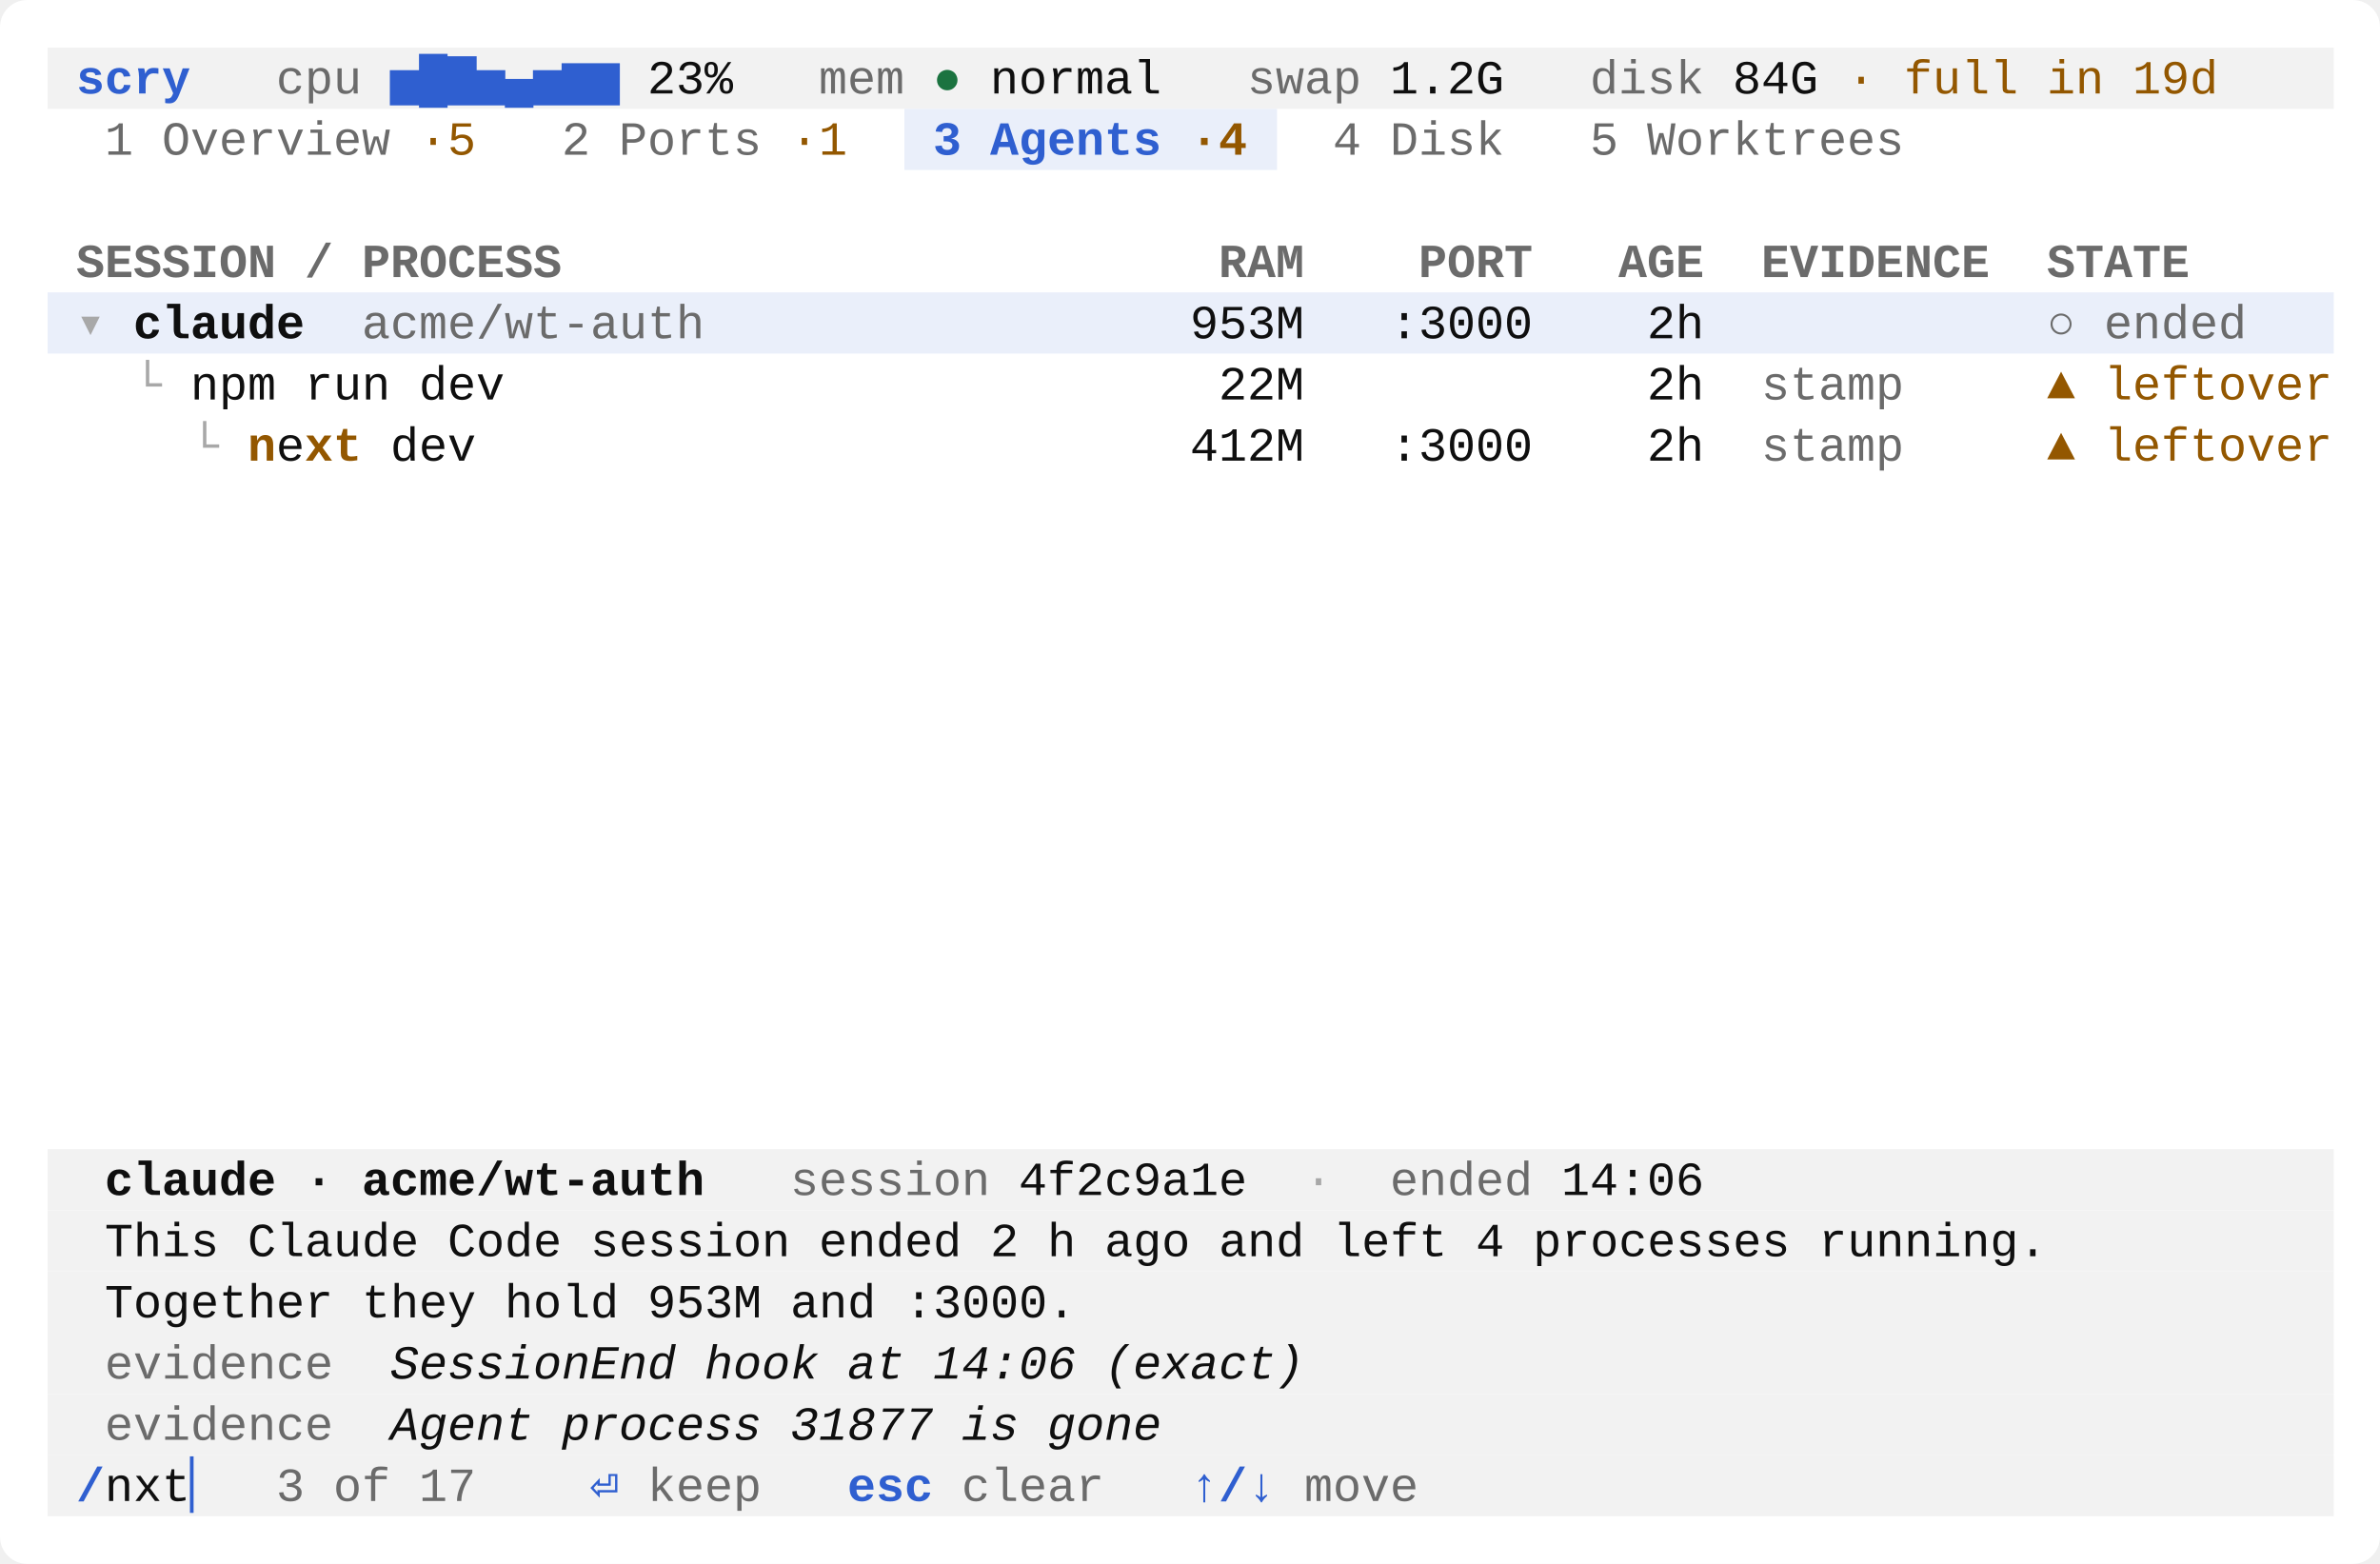
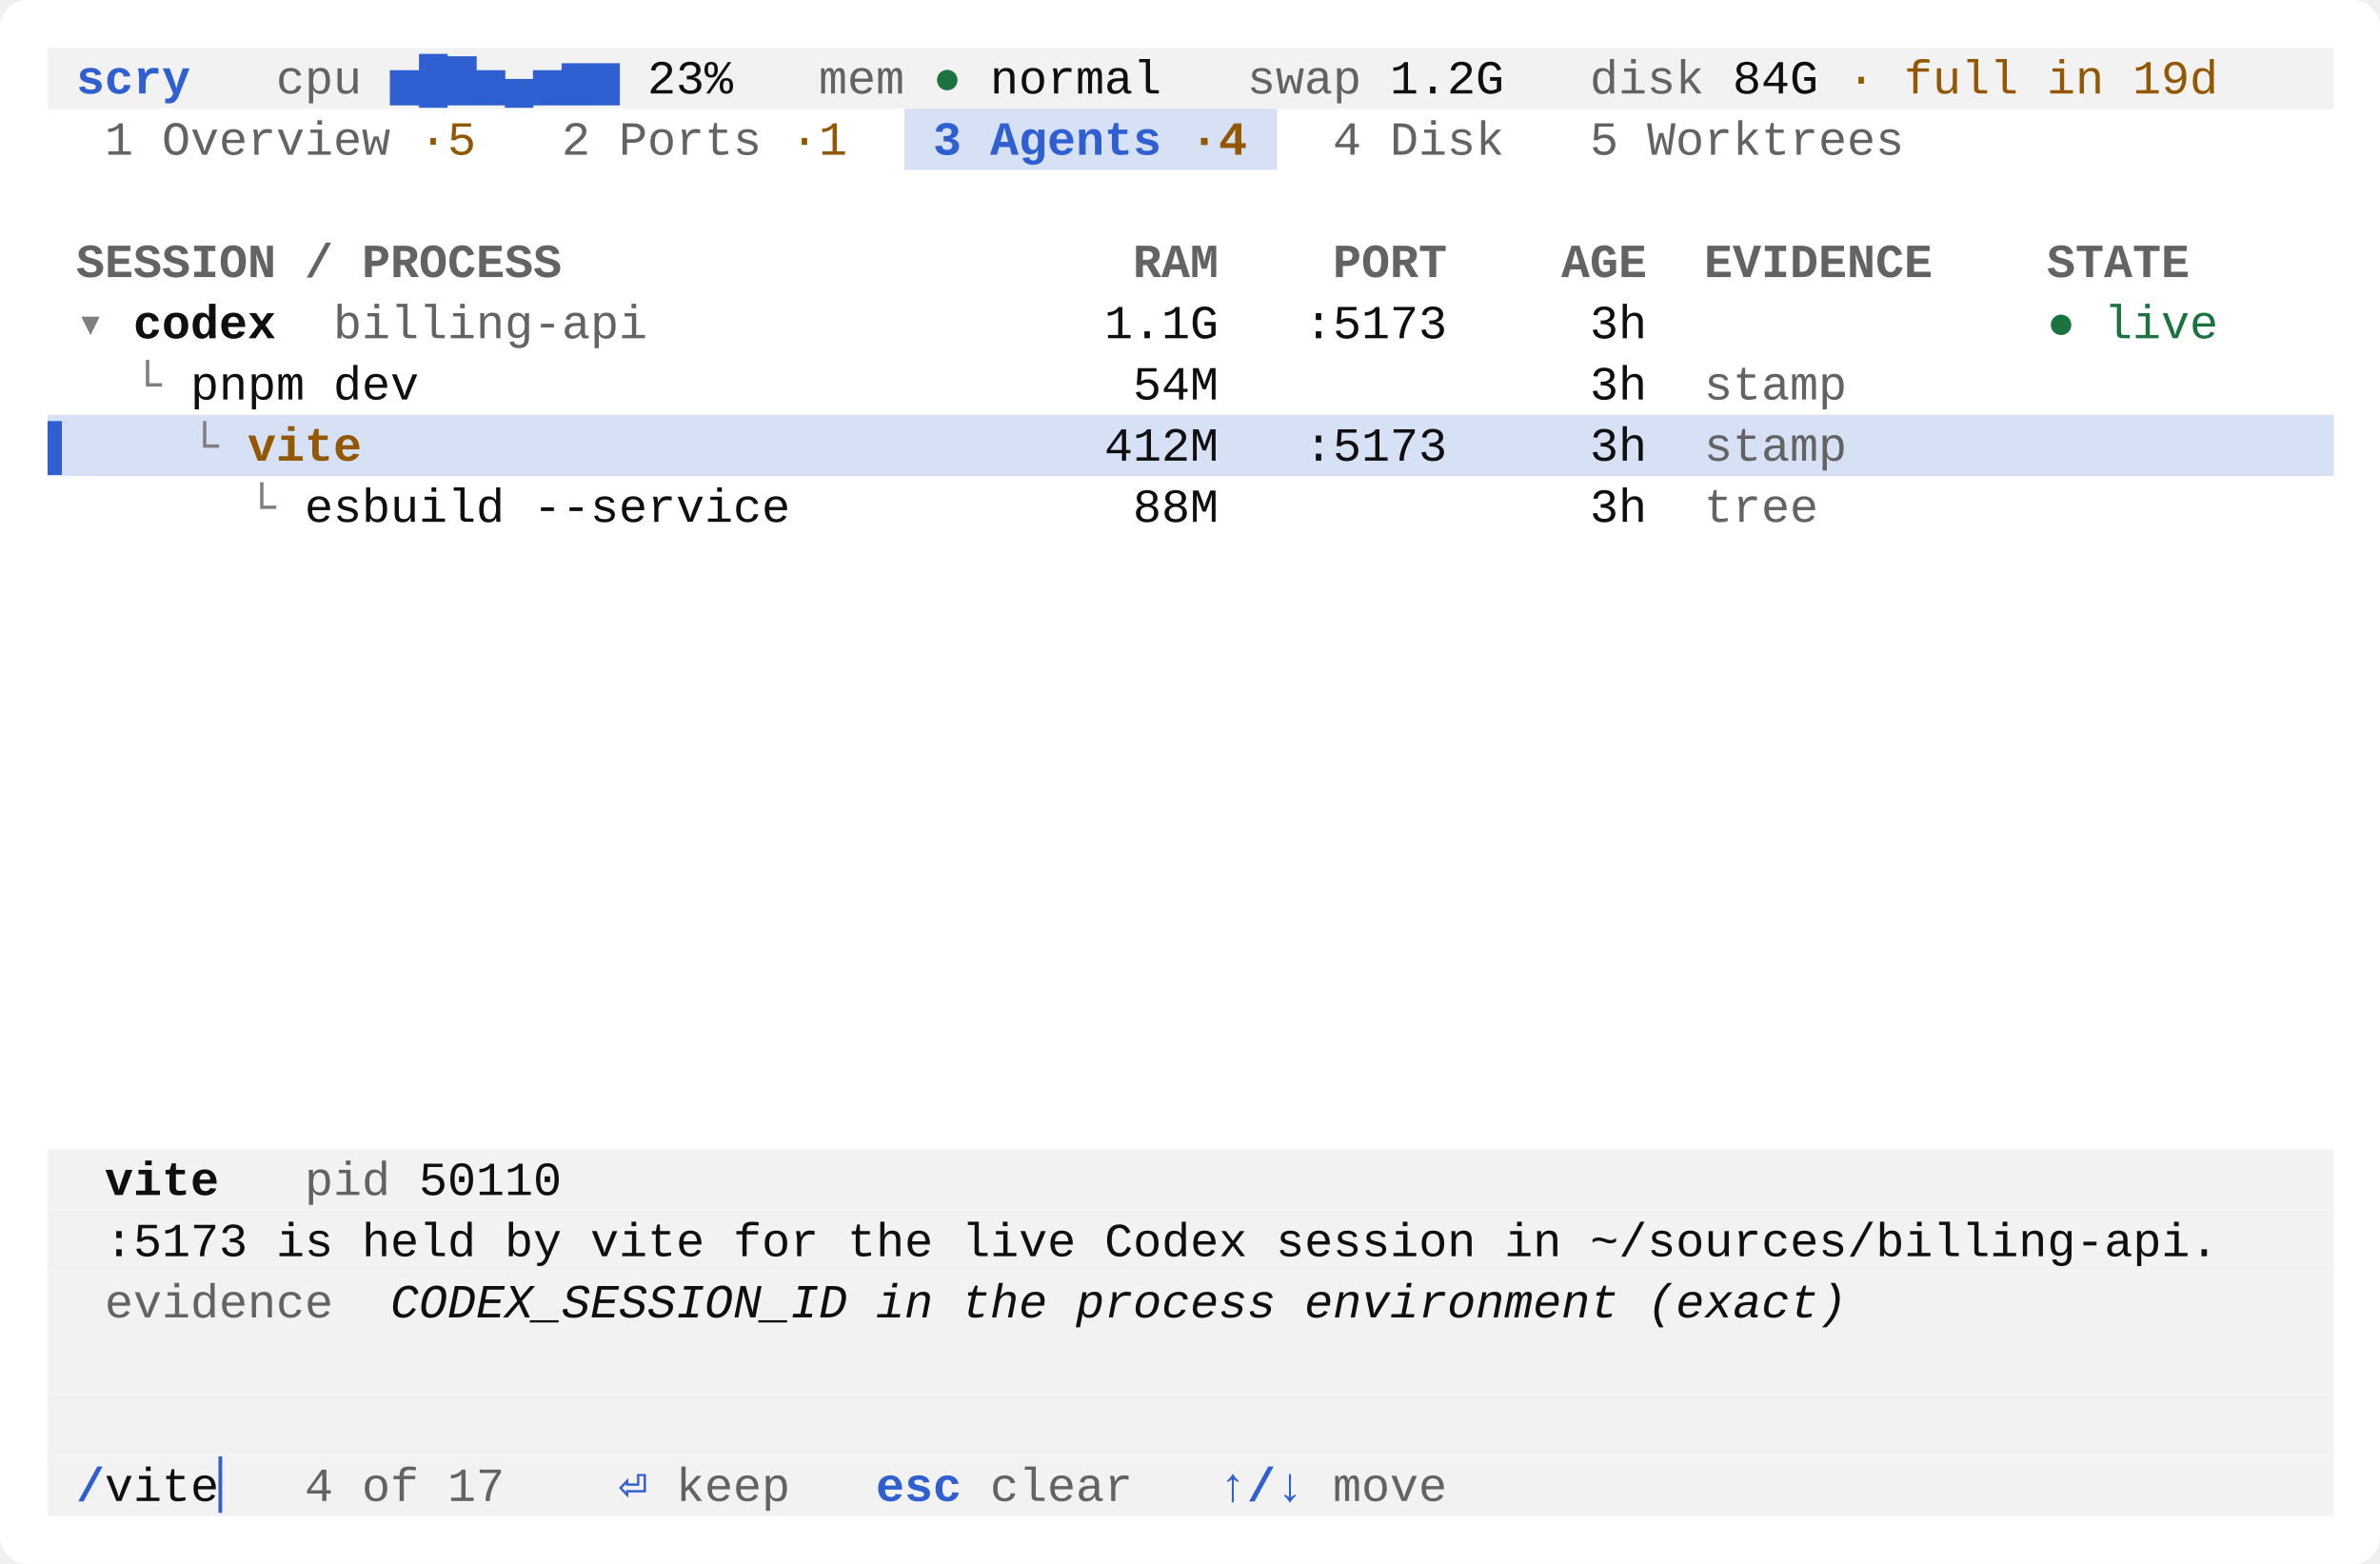
<svg xmlns="http://www.w3.org/2000/svg" width="700" height="460" viewBox="0 0 700 460">
  <style>text{font-family:ui-monospace,SFMono-Regular,"SF Mono",Menlo,Consolas,"Liberation Mono","DejaVu Sans Mono",monospace;font-size:14px;white-space:pre}</style>
  <rect width="700" height="460" rx="8" fill="#ffffff" />
  <g transform="translate(14 14)">
    <rect x="0.0" y="0" width="672.4" height="18" fill="#f2f2f2" />
    <text x="8.4" y="13.5" fill="#2f5fd0" textLength="33.6" lengthAdjust="spacingAndGlyphs" xml:space="preserve" font-weight="700">scry</text>
-     <text x="67.2" y="13.5" fill="#6b6b6b" textLength="25.2" lengthAdjust="spacingAndGlyphs" xml:space="preserve">cpu</text>
+     <text x="67.2" y="13.5" fill="#636363" textLength="25.2" lengthAdjust="spacingAndGlyphs" xml:space="preserve">cpu</text>
    <text x="100.8" y="13.5" fill="#2f5fd0" textLength="67.2" lengthAdjust="spacingAndGlyphs" xml:space="preserve">▅█▇▅▄▅▆▆</text>
    <text x="176.4" y="13.5" fill="#0f0f0f" textLength="25.2" lengthAdjust="spacingAndGlyphs" xml:space="preserve">23%</text>
-     <text x="226.8" y="13.5" fill="#6b6b6b" textLength="25.2" lengthAdjust="spacingAndGlyphs" xml:space="preserve">mem</text>
+     <text x="226.8" y="13.5" fill="#636363" textLength="25.2" lengthAdjust="spacingAndGlyphs" xml:space="preserve">mem</text>
    <text x="260.4" y="13.5" fill="#1b7340" textLength="8.4" lengthAdjust="spacingAndGlyphs" xml:space="preserve">●</text>
    <text x="277.2" y="13.5" fill="#0f0f0f" textLength="50.4" lengthAdjust="spacingAndGlyphs" xml:space="preserve">normal</text>
-     <text x="352.8" y="13.5" fill="#6b6b6b" textLength="33.6" lengthAdjust="spacingAndGlyphs" xml:space="preserve">swap</text>
+     <text x="352.8" y="13.5" fill="#636363" textLength="33.6" lengthAdjust="spacingAndGlyphs" xml:space="preserve">swap</text>
    <text x="394.8" y="13.5" fill="#0f0f0f" textLength="33.6" lengthAdjust="spacingAndGlyphs" xml:space="preserve">1.2G</text>
-     <text x="453.6" y="13.5" fill="#6b6b6b" textLength="33.6" lengthAdjust="spacingAndGlyphs" xml:space="preserve">disk</text>
+     <text x="453.6" y="13.5" fill="#636363" textLength="33.6" lengthAdjust="spacingAndGlyphs" xml:space="preserve">disk</text>
    <text x="495.6" y="13.5" fill="#0f0f0f" textLength="25.2" lengthAdjust="spacingAndGlyphs" xml:space="preserve">84G</text>
    <text x="529.2" y="13.5" fill="#935700" textLength="109.2" lengthAdjust="spacingAndGlyphs" xml:space="preserve">· full in 19d</text>
-     <rect x="252.0" y="18" width="109.6" height="18" fill="#eaeffa" />
-     <text x="16.8" y="31.5" fill="#6b6b6b" textLength="84.0" lengthAdjust="spacingAndGlyphs" xml:space="preserve">1 Overview</text>
+     <rect x="252.0" y="18" width="109.6" height="18" fill="#d7e1f6" />
+     <text x="16.8" y="31.5" fill="#636363" textLength="84.0" lengthAdjust="spacingAndGlyphs" xml:space="preserve">1 Overview</text>
    <text x="109.2" y="31.5" fill="#935700" textLength="16.8" lengthAdjust="spacingAndGlyphs" xml:space="preserve">·5</text>
-     <text x="151.2" y="31.5" fill="#6b6b6b" textLength="58.8" lengthAdjust="spacingAndGlyphs" xml:space="preserve">2 Ports</text>
+     <text x="151.2" y="31.5" fill="#636363" textLength="58.8" lengthAdjust="spacingAndGlyphs" xml:space="preserve">2 Ports</text>
    <text x="218.4" y="31.5" fill="#935700" textLength="16.8" lengthAdjust="spacingAndGlyphs" xml:space="preserve">·1</text>
    <text x="260.4" y="31.5" fill="#2f5fd0" textLength="67.2" lengthAdjust="spacingAndGlyphs" xml:space="preserve" font-weight="700">3 Agents</text>
    <text x="336.0" y="31.5" fill="#935700" textLength="16.8" lengthAdjust="spacingAndGlyphs" xml:space="preserve" font-weight="700">·4</text>
-     <text x="378.0" y="31.5" fill="#6b6b6b" textLength="50.4" lengthAdjust="spacingAndGlyphs" xml:space="preserve">4 Disk</text>
-     <text x="453.6" y="31.5" fill="#6b6b6b" textLength="92.4" lengthAdjust="spacingAndGlyphs" xml:space="preserve">5 Worktrees</text>
-     <text x="8.4" y="67.5" fill="#6b6b6b" textLength="142.8" lengthAdjust="spacingAndGlyphs" xml:space="preserve" font-weight="700">SESSION / PROCESS</text>
-     <text x="344.4" y="67.5" fill="#6b6b6b" textLength="25.2" lengthAdjust="spacingAndGlyphs" xml:space="preserve" font-weight="700">RAM</text>
-     <text x="403.2" y="67.5" fill="#6b6b6b" textLength="33.6" lengthAdjust="spacingAndGlyphs" xml:space="preserve" font-weight="700">PORT</text>
-     <text x="462.0" y="67.5" fill="#6b6b6b" textLength="25.2" lengthAdjust="spacingAndGlyphs" xml:space="preserve" font-weight="700">AGE</text>
-     <text x="504.0" y="67.5" fill="#6b6b6b" textLength="67.2" lengthAdjust="spacingAndGlyphs" xml:space="preserve" font-weight="700">EVIDENCE</text>
-     <text x="588.0" y="67.5" fill="#6b6b6b" textLength="42.0" lengthAdjust="spacingAndGlyphs" xml:space="preserve" font-weight="700">STATE</text>
-     <rect x="0.0" y="72" width="672.4" height="18" fill="#eaeffa" />
-     <text x="8.4" y="85.5" fill="#a8a8a8" textLength="8.4" lengthAdjust="spacingAndGlyphs" xml:space="preserve">▾</text>
-     <text x="25.2" y="85.5" fill="#0f0f0f" textLength="50.4" lengthAdjust="spacingAndGlyphs" xml:space="preserve" font-weight="700">claude</text>
-     <text x="92.4" y="85.5" fill="#6b6b6b" textLength="100.8" lengthAdjust="spacingAndGlyphs" xml:space="preserve">acme/wt-auth</text>
-     <text x="336.0" y="85.5" fill="#0f0f0f" textLength="33.6" lengthAdjust="spacingAndGlyphs" xml:space="preserve">953M</text>
-     <text x="394.8" y="85.5" fill="#0f0f0f" textLength="42.0" lengthAdjust="spacingAndGlyphs" xml:space="preserve">:3000</text>
-     <text x="470.4" y="85.5" fill="#0f0f0f" textLength="16.8" lengthAdjust="spacingAndGlyphs" xml:space="preserve">2h</text>
-     <text x="588.0" y="85.5" fill="#6b6b6b" textLength="58.8" lengthAdjust="spacingAndGlyphs" xml:space="preserve">○ ended</text>
-     <text x="25.2" y="103.5" fill="#a8a8a8" textLength="8.4" lengthAdjust="spacingAndGlyphs" xml:space="preserve">└</text>
-     <text x="42.0" y="103.5" fill="#0f0f0f" textLength="92.4" lengthAdjust="spacingAndGlyphs" xml:space="preserve">npm run dev</text>
-     <text x="344.4" y="103.5" fill="#0f0f0f" textLength="25.2" lengthAdjust="spacingAndGlyphs" xml:space="preserve">22M</text>
-     <text x="470.4" y="103.5" fill="#0f0f0f" textLength="16.8" lengthAdjust="spacingAndGlyphs" xml:space="preserve">2h</text>
-     <text x="504.0" y="103.5" fill="#6b6b6b" textLength="42.0" lengthAdjust="spacingAndGlyphs" xml:space="preserve">stamp</text>
-     <text x="588.0" y="103.5" fill="#935700" textLength="84.0" lengthAdjust="spacingAndGlyphs" xml:space="preserve">▲ leftover</text>
-     <text x="42.0" y="121.5" fill="#a8a8a8" textLength="8.4" lengthAdjust="spacingAndGlyphs" xml:space="preserve">└</text>
-     <text x="58.8" y="121.5" fill="#935700" textLength="8.4" lengthAdjust="spacingAndGlyphs" xml:space="preserve" font-weight="700">n</text>
-     <text x="67.2" y="121.5" fill="#0f0f0f" textLength="8.4" lengthAdjust="spacingAndGlyphs" xml:space="preserve">e</text>
-     <text x="75.6" y="121.5" fill="#935700" textLength="16.8" lengthAdjust="spacingAndGlyphs" xml:space="preserve" font-weight="700">xt</text>
-     <text x="100.8" y="121.5" fill="#0f0f0f" textLength="25.2" lengthAdjust="spacingAndGlyphs" xml:space="preserve">dev</text>
-     <text x="336.0" y="121.5" fill="#0f0f0f" textLength="33.6" lengthAdjust="spacingAndGlyphs" xml:space="preserve">412M</text>
-     <text x="394.8" y="121.5" fill="#0f0f0f" textLength="42.0" lengthAdjust="spacingAndGlyphs" xml:space="preserve">:3000</text>
-     <text x="470.4" y="121.5" fill="#0f0f0f" textLength="16.8" lengthAdjust="spacingAndGlyphs" xml:space="preserve">2h</text>
-     <text x="504.0" y="121.5" fill="#6b6b6b" textLength="42.0" lengthAdjust="spacingAndGlyphs" xml:space="preserve">stamp</text>
-     <text x="588.0" y="121.5" fill="#935700" textLength="84.0" lengthAdjust="spacingAndGlyphs" xml:space="preserve">▲ leftover</text>
+     <text x="378.0" y="31.5" fill="#636363" textLength="50.4" lengthAdjust="spacingAndGlyphs" xml:space="preserve">4 Disk</text>
+     <text x="453.6" y="31.5" fill="#636363" textLength="92.4" lengthAdjust="spacingAndGlyphs" xml:space="preserve">5 Worktrees</text>
+     <text x="8.4" y="67.5" fill="#636363" textLength="142.8" lengthAdjust="spacingAndGlyphs" xml:space="preserve" font-weight="700">SESSION / PROCESS</text>
+     <text x="319.2" y="67.5" fill="#636363" textLength="25.2" lengthAdjust="spacingAndGlyphs" xml:space="preserve" font-weight="700">RAM</text>
+     <text x="378.0" y="67.5" fill="#636363" textLength="33.6" lengthAdjust="spacingAndGlyphs" xml:space="preserve" font-weight="700">PORT</text>
+     <text x="445.2" y="67.5" fill="#636363" textLength="25.2" lengthAdjust="spacingAndGlyphs" xml:space="preserve" font-weight="700">AGE</text>
+     <text x="487.2" y="67.5" fill="#636363" textLength="67.2" lengthAdjust="spacingAndGlyphs" xml:space="preserve" font-weight="700">EVIDENCE</text>
+     <text x="588.0" y="67.5" fill="#636363" textLength="42.0" lengthAdjust="spacingAndGlyphs" xml:space="preserve" font-weight="700">STATE</text>
+     <text x="8.4" y="85.5" fill="#808080" textLength="8.4" lengthAdjust="spacingAndGlyphs" xml:space="preserve">▾</text>
+     <text x="25.2" y="85.5" fill="#0f0f0f" textLength="42.0" lengthAdjust="spacingAndGlyphs" xml:space="preserve" font-weight="700">codex</text>
+     <text x="84.0" y="85.5" fill="#636363" textLength="92.4" lengthAdjust="spacingAndGlyphs" xml:space="preserve">billing-api</text>
+     <text x="310.8" y="85.5" fill="#0f0f0f" textLength="33.6" lengthAdjust="spacingAndGlyphs" xml:space="preserve">1.1G</text>
+     <text x="369.6" y="85.5" fill="#0f0f0f" textLength="42.0" lengthAdjust="spacingAndGlyphs" xml:space="preserve">:5173</text>
+     <text x="453.6" y="85.5" fill="#0f0f0f" textLength="16.8" lengthAdjust="spacingAndGlyphs" xml:space="preserve">3h</text>
+     <text x="588.0" y="85.5" fill="#1b7340" textLength="50.4" lengthAdjust="spacingAndGlyphs" xml:space="preserve">● live</text>
+     <text x="25.2" y="103.5" fill="#808080" textLength="8.4" lengthAdjust="spacingAndGlyphs" xml:space="preserve">└</text>
+     <text x="42.0" y="103.5" fill="#0f0f0f" textLength="67.2" lengthAdjust="spacingAndGlyphs" xml:space="preserve">pnpm dev</text>
+     <text x="319.2" y="103.5" fill="#0f0f0f" textLength="25.2" lengthAdjust="spacingAndGlyphs" xml:space="preserve">54M</text>
+     <text x="453.6" y="103.5" fill="#0f0f0f" textLength="16.8" lengthAdjust="spacingAndGlyphs" xml:space="preserve">3h</text>
+     <text x="487.2" y="103.5" fill="#636363" textLength="42.0" lengthAdjust="spacingAndGlyphs" xml:space="preserve">stamp</text>
+     <rect x="0.0" y="108" width="672.4" height="18" fill="#d7e1f6" />
+     <text x="0.0" y="121.5" fill="#2f5fd0" textLength="8.4" lengthAdjust="spacingAndGlyphs" xml:space="preserve">▌</text>
+     <text x="42.0" y="121.5" fill="#808080" textLength="8.4" lengthAdjust="spacingAndGlyphs" xml:space="preserve">└</text>
+     <text x="58.8" y="121.5" fill="#935700" textLength="33.6" lengthAdjust="spacingAndGlyphs" xml:space="preserve" font-weight="700">vite</text>
+     <text x="310.8" y="121.5" fill="#0f0f0f" textLength="33.6" lengthAdjust="spacingAndGlyphs" xml:space="preserve">412M</text>
+     <text x="369.6" y="121.5" fill="#0f0f0f" textLength="42.0" lengthAdjust="spacingAndGlyphs" xml:space="preserve">:5173</text>
+     <text x="453.6" y="121.5" fill="#0f0f0f" textLength="16.8" lengthAdjust="spacingAndGlyphs" xml:space="preserve">3h</text>
+     <text x="487.2" y="121.5" fill="#636363" textLength="42.0" lengthAdjust="spacingAndGlyphs" xml:space="preserve">stamp</text>
+     <text x="58.8" y="139.5" fill="#808080" textLength="8.4" lengthAdjust="spacingAndGlyphs" xml:space="preserve">└</text>
+     <text x="75.6" y="139.5" fill="#0f0f0f" textLength="142.8" lengthAdjust="spacingAndGlyphs" xml:space="preserve">esbuild --service</text>
+     <text x="319.2" y="139.5" fill="#0f0f0f" textLength="25.2" lengthAdjust="spacingAndGlyphs" xml:space="preserve">88M</text>
+     <text x="453.6" y="139.5" fill="#0f0f0f" textLength="16.8" lengthAdjust="spacingAndGlyphs" xml:space="preserve">3h</text>
+     <text x="487.2" y="139.5" fill="#636363" textLength="33.6" lengthAdjust="spacingAndGlyphs" xml:space="preserve">tree</text>
    <rect x="0.0" y="324" width="672.4" height="18" fill="#f2f2f2" />
-     <text x="16.8" y="337.5" fill="#0f0f0f" textLength="176.4" lengthAdjust="spacingAndGlyphs" xml:space="preserve" font-weight="700">claude · acme/wt-auth</text>
-     <text x="218.4" y="337.5" fill="#6b6b6b" textLength="58.8" lengthAdjust="spacingAndGlyphs" xml:space="preserve">session</text>
-     <text x="285.6" y="337.5" fill="#0f0f0f" textLength="67.2" lengthAdjust="spacingAndGlyphs" xml:space="preserve">4f2c9a1e</text>
-     <text x="369.6" y="337.5" fill="#a8a8a8" textLength="8.4" lengthAdjust="spacingAndGlyphs" xml:space="preserve">·</text>
-     <text x="394.8" y="337.5" fill="#6b6b6b" textLength="42.0" lengthAdjust="spacingAndGlyphs" xml:space="preserve">ended</text>
-     <text x="445.2" y="337.5" fill="#0f0f0f" textLength="42.0" lengthAdjust="spacingAndGlyphs" xml:space="preserve">14:06</text>
+     <text x="16.8" y="337.5" fill="#0f0f0f" textLength="33.6" lengthAdjust="spacingAndGlyphs" xml:space="preserve" font-weight="700">vite</text>
+     <text x="75.6" y="337.5" fill="#636363" textLength="25.2" lengthAdjust="spacingAndGlyphs" xml:space="preserve">pid</text>
+     <text x="109.2" y="337.5" fill="#0f0f0f" textLength="42.0" lengthAdjust="spacingAndGlyphs" xml:space="preserve">50110</text>
    <rect x="0.0" y="342" width="672.4" height="18" fill="#f2f2f2" />
-     <text x="16.8" y="355.5" fill="#0f0f0f" textLength="571.2" lengthAdjust="spacingAndGlyphs" xml:space="preserve">This Claude Code session ended 2 h ago and left 4 processes running.</text>
+     <text x="16.8" y="355.5" fill="#0f0f0f" textLength="621.6" lengthAdjust="spacingAndGlyphs" xml:space="preserve">:5173 is held by vite for the live Codex session in ~/sources/billing-api.</text>
    <rect x="0.0" y="360" width="672.4" height="18" fill="#f2f2f2" />
-     <text x="16.8" y="373.5" fill="#0f0f0f" textLength="285.6" lengthAdjust="spacingAndGlyphs" xml:space="preserve">Together they hold 953M and :3000.</text>
+     <text x="16.8" y="373.5" fill="#636363" textLength="67.2" lengthAdjust="spacingAndGlyphs" xml:space="preserve">evidence</text>
+     <text x="100.8" y="373.5" fill="#0f0f0f" textLength="428.4" lengthAdjust="spacingAndGlyphs" xml:space="preserve" font-style="italic">CODEX_SESSION_ID in the process environment (exact)</text>
    <rect x="0.0" y="378" width="672.4" height="18" fill="#f2f2f2" />
-     <text x="16.8" y="391.5" fill="#6b6b6b" textLength="67.2" lengthAdjust="spacingAndGlyphs" xml:space="preserve">evidence</text>
-     <text x="100.8" y="391.5" fill="#0f0f0f" textLength="268.8" lengthAdjust="spacingAndGlyphs" xml:space="preserve" font-style="italic">SessionEnd hook at 14:06 (exact)</text>
    <rect x="0.0" y="396" width="672.4" height="18" fill="#f2f2f2" />
-     <text x="16.8" y="409.5" fill="#6b6b6b" textLength="67.2" lengthAdjust="spacingAndGlyphs" xml:space="preserve">evidence</text>
-     <text x="100.8" y="409.5" fill="#0f0f0f" textLength="226.8" lengthAdjust="spacingAndGlyphs" xml:space="preserve" font-style="italic">Agent process 31877 is gone</text>
    <rect x="0.0" y="414" width="672.4" height="18" fill="#f2f2f2" />
    <text x="8.4" y="427.5" fill="#2f5fd0" textLength="8.4" lengthAdjust="spacingAndGlyphs" xml:space="preserve" font-weight="700">/</text>
-     <text x="16.8" y="427.5" fill="#0f0f0f" textLength="25.2" lengthAdjust="spacingAndGlyphs" xml:space="preserve">nxt</text>
-     <text x="42.0" y="427.5" fill="#2f5fd0" textLength="8.4" lengthAdjust="spacingAndGlyphs" xml:space="preserve">▏</text>
-     <text x="67.2" y="427.5" fill="#6b6b6b" textLength="58.8" lengthAdjust="spacingAndGlyphs" xml:space="preserve">3 of 17</text>
-     <text x="159.6" y="427.5" fill="#2f5fd0" textLength="8.4" lengthAdjust="spacingAndGlyphs" xml:space="preserve" font-weight="700">⏎</text>
-     <text x="176.4" y="427.5" fill="#6b6b6b" textLength="33.6" lengthAdjust="spacingAndGlyphs" xml:space="preserve">keep</text>
-     <text x="235.2" y="427.5" fill="#2f5fd0" textLength="25.2" lengthAdjust="spacingAndGlyphs" xml:space="preserve" font-weight="700">esc</text>
-     <text x="268.8" y="427.5" fill="#6b6b6b" textLength="42.0" lengthAdjust="spacingAndGlyphs" xml:space="preserve">clear</text>
-     <text x="336.0" y="427.5" fill="#2f5fd0" textLength="25.2" lengthAdjust="spacingAndGlyphs" xml:space="preserve" font-weight="700">↑/↓</text>
-     <text x="369.6" y="427.5" fill="#6b6b6b" textLength="33.6" lengthAdjust="spacingAndGlyphs" xml:space="preserve">move</text>
+     <text x="16.8" y="427.5" fill="#0f0f0f" textLength="33.6" lengthAdjust="spacingAndGlyphs" xml:space="preserve">vite</text>
+     <text x="50.4" y="427.5" fill="#2f5fd0" textLength="8.4" lengthAdjust="spacingAndGlyphs" xml:space="preserve">▏</text>
+     <text x="75.6" y="427.5" fill="#636363" textLength="58.8" lengthAdjust="spacingAndGlyphs" xml:space="preserve">4 of 17</text>
+     <text x="168.0" y="427.5" fill="#2f5fd0" textLength="8.4" lengthAdjust="spacingAndGlyphs" xml:space="preserve" font-weight="700">⏎</text>
+     <text x="184.8" y="427.5" fill="#636363" textLength="33.6" lengthAdjust="spacingAndGlyphs" xml:space="preserve">keep</text>
+     <text x="243.6" y="427.5" fill="#2f5fd0" textLength="25.2" lengthAdjust="spacingAndGlyphs" xml:space="preserve" font-weight="700">esc</text>
+     <text x="277.2" y="427.5" fill="#636363" textLength="42.0" lengthAdjust="spacingAndGlyphs" xml:space="preserve">clear</text>
+     <text x="344.4" y="427.5" fill="#2f5fd0" textLength="25.2" lengthAdjust="spacingAndGlyphs" xml:space="preserve" font-weight="700">↑/↓</text>
+     <text x="378.0" y="427.5" fill="#636363" textLength="33.6" lengthAdjust="spacingAndGlyphs" xml:space="preserve">move</text>
  </g>
</svg>
